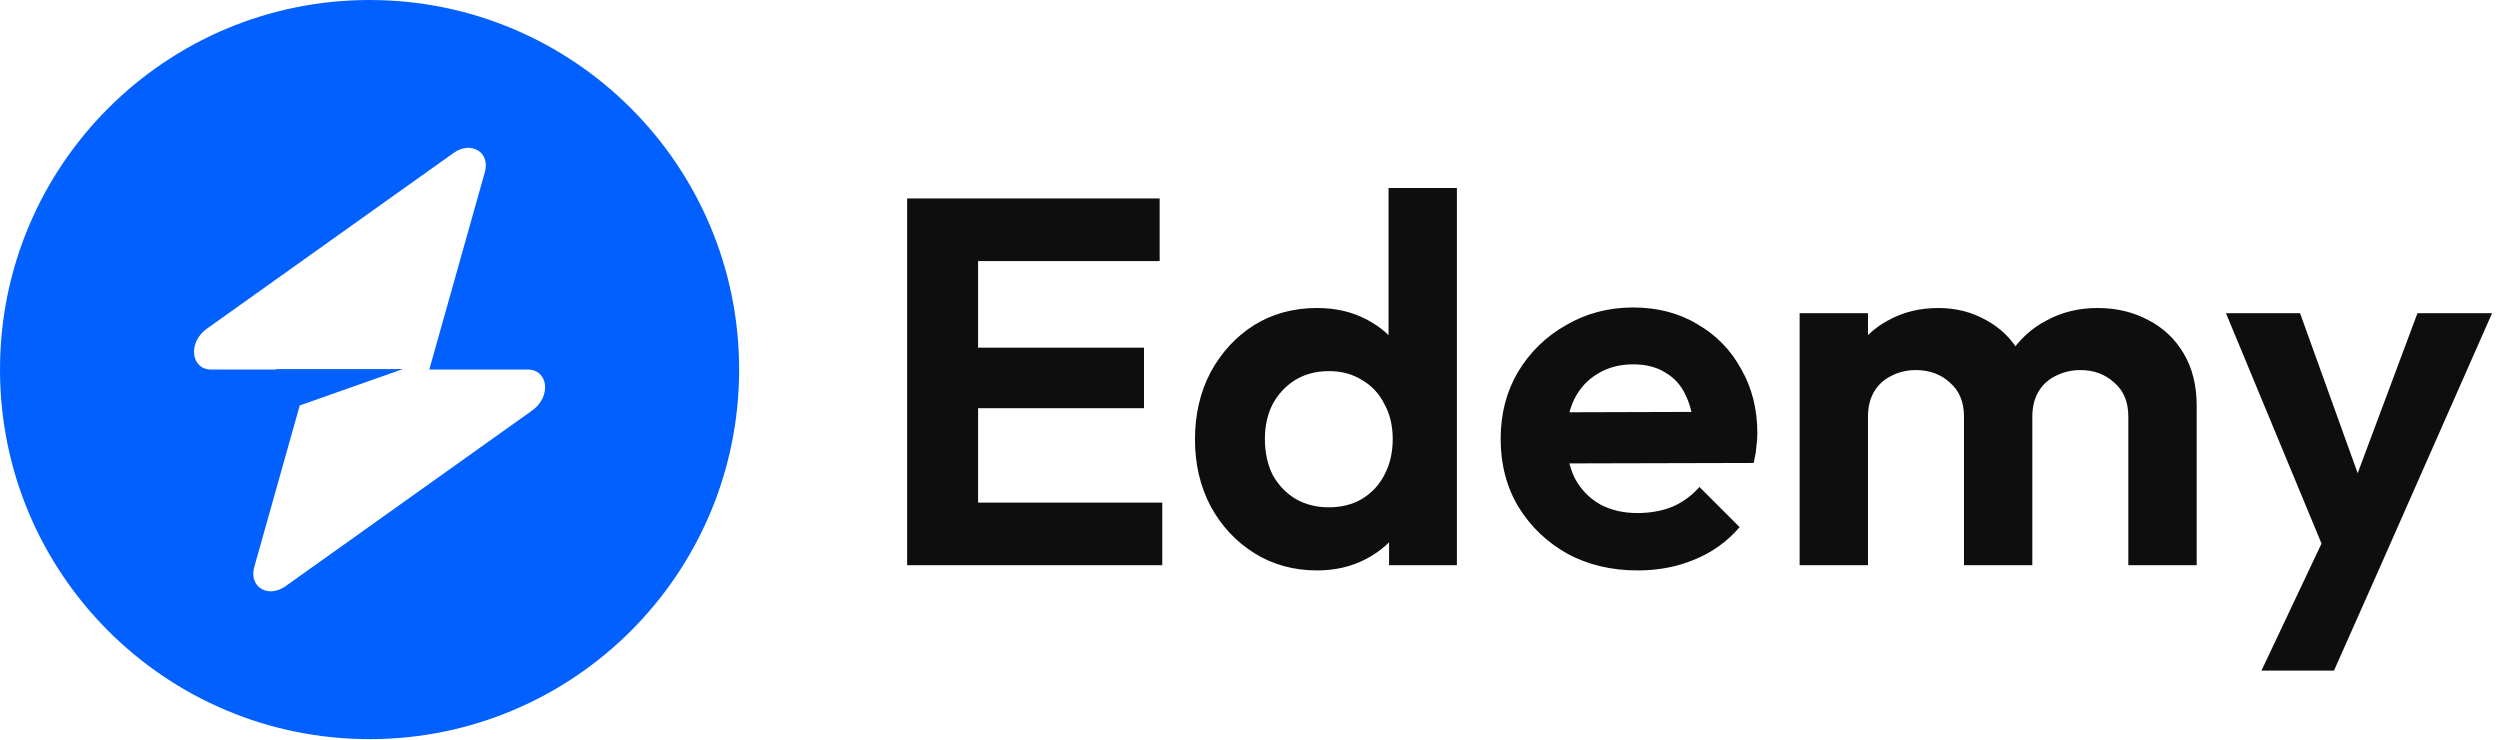
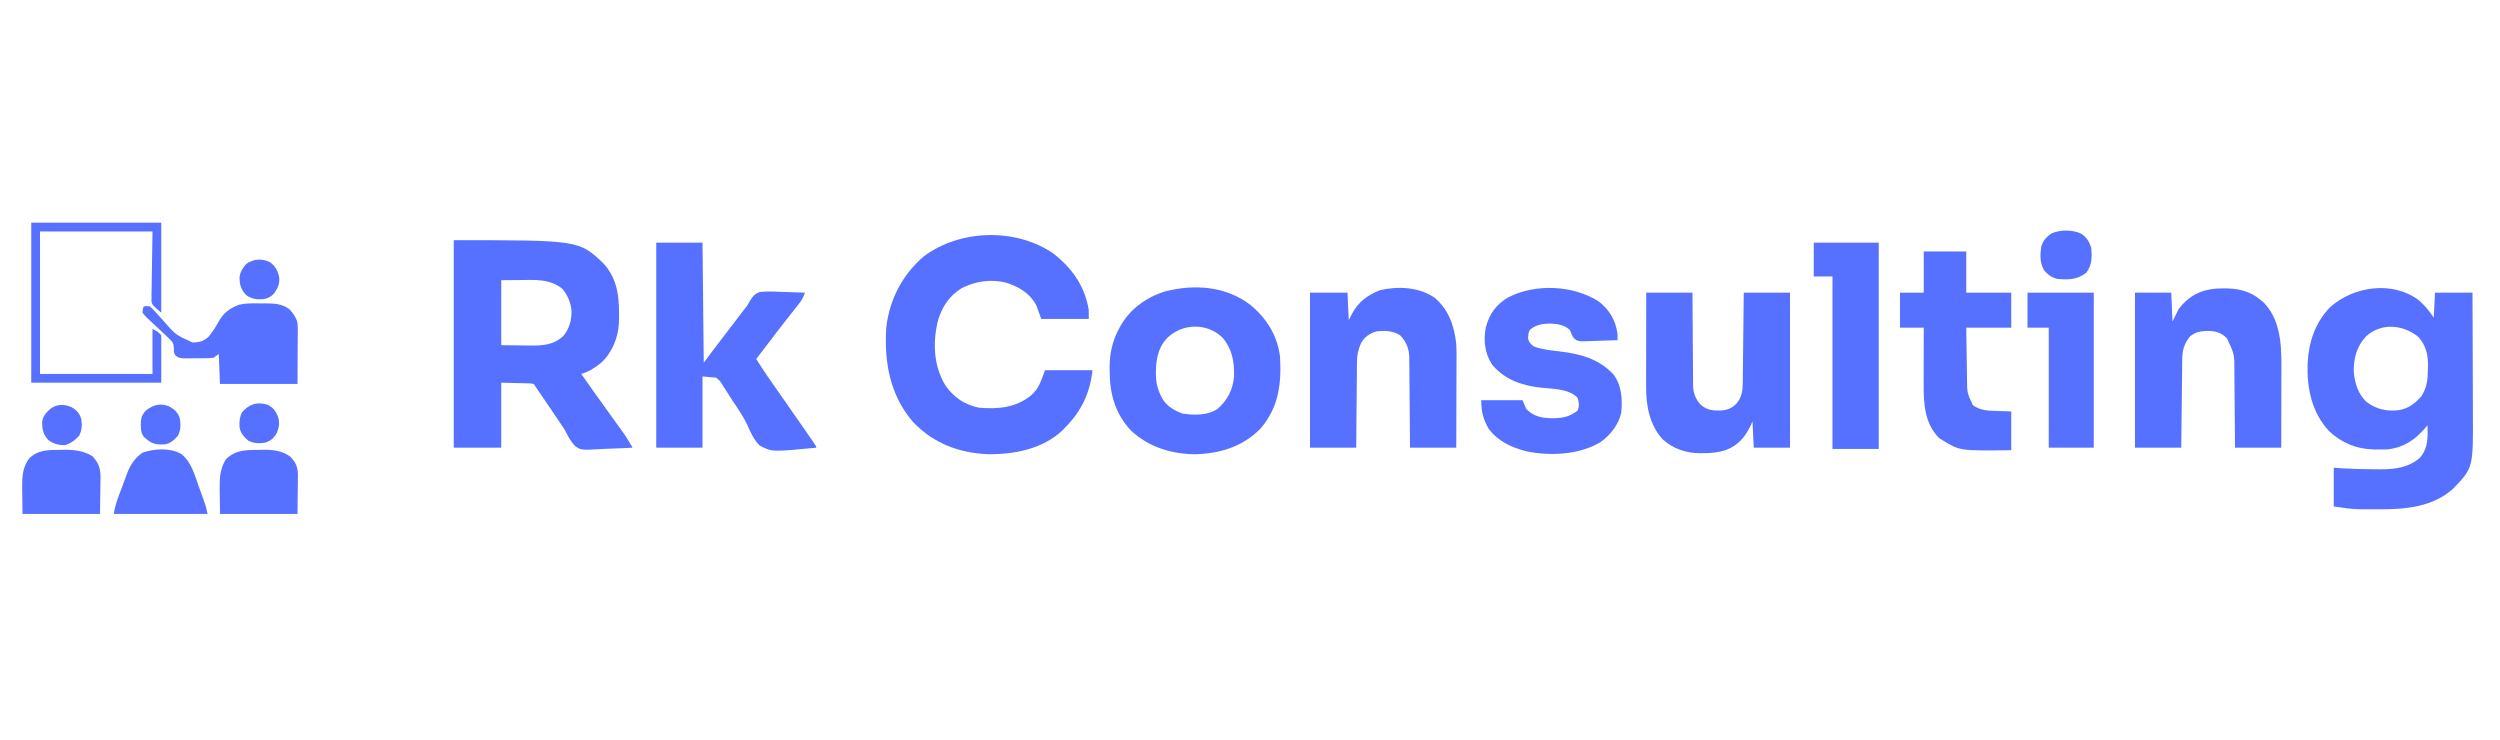
- <svg xmlns="http://www.w3.org/2000/svg" width="115" height="34" viewBox="0 0 115 34" fill="none">
-   <path fill-rule="evenodd" clip-rule="evenodd" d="M17 34C26.389 34 34 26.389 34 17C34 7.611 26.389 0 17 0C7.611 0 0 7.611 0 17C0 26.389 7.611 34 17 34ZM22.303 7.919C22.562 7.002 21.672 6.46 20.859 7.039L9.514 15.121C8.633 15.749 8.771 17 9.722 17H12.71V16.977H18.532L13.788 18.651L11.697 26.081C11.438 26.998 12.328 27.54 13.141 26.961L24.486 18.879C25.367 18.251 25.229 17 24.278 17H19.747L22.303 7.919Z" fill="#0260FF" />
-   <path d="M41.728 26V9.128H44.992V26H41.728ZM44.128 26V23.12H53.464V26H44.128ZM44.128 18.776V15.992H52.624V18.776H44.128ZM44.128 12.008V9.128H53.344V12.008H44.128ZM60.585 26.24C59.513 26.24 58.553 25.976 57.705 25.448C56.857 24.92 56.185 24.2 55.689 23.288C55.209 22.376 54.969 21.352 54.969 20.216C54.969 19.064 55.209 18.032 55.689 17.12C56.185 16.208 56.849 15.488 57.681 14.96C58.529 14.432 59.497 14.168 60.585 14.168C61.417 14.168 62.161 14.336 62.817 14.672C63.489 15.008 64.025 15.48 64.425 16.088C64.841 16.68 65.065 17.352 65.097 18.104V22.232C65.065 22.984 64.849 23.664 64.449 24.272C64.049 24.88 63.513 25.36 62.841 25.712C62.169 26.064 61.417 26.24 60.585 26.24ZM61.113 23.336C61.705 23.336 62.217 23.208 62.649 22.952C63.097 22.68 63.441 22.312 63.681 21.848C63.937 21.368 64.065 20.816 64.065 20.192C64.065 19.584 63.937 19.048 63.681 18.584C63.441 18.104 63.097 17.736 62.649 17.48C62.217 17.208 61.713 17.072 61.137 17.072C60.545 17.072 60.025 17.208 59.577 17.48C59.145 17.752 58.801 18.12 58.545 18.584C58.305 19.048 58.185 19.584 58.185 20.192C58.185 20.816 58.305 21.368 58.545 21.848C58.801 22.312 59.153 22.68 59.601 22.952C60.049 23.208 60.553 23.336 61.113 23.336ZM67.017 26H63.897V22.88L64.401 20.048L63.873 17.264V8.648H67.017V26ZM75.342 26.24C74.126 26.24 73.046 25.984 72.102 25.472C71.158 24.944 70.406 24.224 69.846 23.312C69.302 22.4 69.03 21.36 69.03 20.192C69.03 19.04 69.294 18.016 69.822 17.12C70.366 16.208 71.102 15.488 72.03 14.96C72.958 14.416 73.99 14.144 75.126 14.144C76.246 14.144 77.23 14.4 78.078 14.912C78.942 15.408 79.614 16.096 80.094 16.976C80.59 17.84 80.838 18.824 80.838 19.928C80.838 20.136 80.822 20.352 80.79 20.576C80.774 20.784 80.734 21.024 80.67 21.296L70.926 21.32V18.968L79.206 18.944L77.934 19.928C77.902 19.24 77.774 18.664 77.55 18.2C77.342 17.736 77.03 17.384 76.614 17.144C76.214 16.888 75.718 16.76 75.126 16.76C74.502 16.76 73.958 16.904 73.494 17.192C73.03 17.464 72.67 17.856 72.414 18.368C72.174 18.864 72.054 19.456 72.054 20.144C72.054 20.848 72.182 21.464 72.438 21.992C72.71 22.504 73.094 22.904 73.59 23.192C74.086 23.464 74.662 23.6 75.318 23.6C75.91 23.6 76.446 23.504 76.926 23.312C77.406 23.104 77.822 22.8 78.174 22.4L80.022 24.248C79.462 24.904 78.774 25.4 77.958 25.736C77.158 26.072 76.286 26.24 75.342 26.24ZM82.783 26V14.408H85.927V26H82.783ZM90.343 26V19.16C90.343 18.488 90.127 17.968 89.695 17.6C89.279 17.216 88.759 17.024 88.135 17.024C87.719 17.024 87.343 17.112 87.007 17.288C86.671 17.448 86.407 17.688 86.215 18.008C86.023 18.328 85.927 18.712 85.927 19.16L84.703 18.56C84.703 17.664 84.895 16.888 85.279 16.232C85.679 15.576 86.215 15.072 86.887 14.72C87.559 14.352 88.319 14.168 89.167 14.168C89.967 14.168 90.695 14.352 91.351 14.72C92.007 15.072 92.527 15.576 92.911 16.232C93.295 16.872 93.487 17.648 93.487 18.56V26H90.343ZM97.903 26V19.16C97.903 18.488 97.687 17.968 97.255 17.6C96.839 17.216 96.319 17.024 95.695 17.024C95.295 17.024 94.919 17.112 94.567 17.288C94.231 17.448 93.967 17.688 93.775 18.008C93.583 18.328 93.487 18.712 93.487 19.16L91.687 18.728C91.751 17.8 91.999 17 92.431 16.328C92.863 15.64 93.431 15.112 94.135 14.744C94.839 14.36 95.623 14.168 96.487 14.168C97.351 14.168 98.127 14.352 98.815 14.72C99.503 15.072 100.047 15.584 100.447 16.256C100.847 16.928 101.047 17.728 101.047 18.656V26H97.903ZM107.243 26.096L102.395 14.408H105.803L109.019 23.336H107.867L111.203 14.408H114.635L109.475 26.096H107.243ZM104.027 30.848L107.555 23.384L109.475 26.096L107.363 30.848H104.027Z" fill="#0E0E0E" />
+ <svg xmlns="http://www.w3.org/2000/svg" version="1.1" width="115" height="34" viewBox="0 0 2000 239" preserveAspectRatio="xMidYMid meet">
+   <path d="M0 0 C100.135 0 100.135 0 119.773 18.578 C132.295 32.199 132.576 48.71 132.136 66.201 C131.566 77.919 126.71 89.951 118 98 C112.908 102.07 108.287 105.127 102 107 C108.115 115.704 114.259 124.386 120.5 133 C124.876 139.047 129.239 145.103 133.562 151.188 C134.295 152.211 134.295 152.211 135.043 153.256 C135.504 153.907 135.966 154.559 136.441 155.23 C136.84 155.791 137.239 156.352 137.651 156.93 C139.573 159.878 141.272 162.935 143 166 C136.917 166.348 130.841 166.601 124.75 166.769 C122.684 166.839 120.618 166.934 118.553 167.056 C101.876 168.014 101.876 168.014 97.1 164.669 C93.465 160.947 91.276 156.635 89 152 C87.798 150.148 86.574 148.311 85.312 146.5 C84.687 145.553 84.062 144.605 83.418 143.629 C79.378 137.534 75.226 131.514 71.103 125.477 C70.473 124.555 69.844 123.633 69.195 122.684 C68.628 121.854 68.061 121.024 67.477 120.17 C66.308 118.453 65.152 116.728 64 115 C61.29 114.489 61.29 114.489 58.117 114.488 C56.541 114.439 56.541 114.439 54.933 114.388 C53.594 114.363 52.255 114.338 50.875 114.312 C46.626 114.209 42.377 114.106 38 114 C38 131.16 38 148.32 38 166 C25.46 166 12.92 166 0 166 C0 111.22 0 56.44 0 0 Z M38 32 C38 49.16 38 66.32 38 84 C43.589 84.062 49.179 84.124 54.938 84.188 C56.683 84.215 58.428 84.242 60.226 84.27 C70.511 84.365 79.507 84.179 87.496 76.746 C92.56 70.867 94.319 64.043 94.219 56.438 C93.639 49.981 91.165 43.953 87 39 C77.214 30.826 64.925 31.731 52.875 31.875 C47.966 31.916 43.057 31.957 38 32 Z " fill="#5670FF" transform="translate(363,16)" />
+   <path d="M0 0 C4.955 4.295 8.325 8.488 12 14 C12.33 7.4 12.66 0.8 13 -6 C22.9 -6 32.8 -6 43 -6 C43.068 9.37 43.123 24.739 43.155 40.109 C43.171 47.247 43.192 54.385 43.226 61.523 C43.256 67.753 43.276 73.981 43.282 80.211 C43.286 83.502 43.297 86.793 43.317 90.085 C43.58 134.197 43.58 134.197 27.203 151.043 C11.025 165.414 -10.488 167.361 -31.226 167.261 C-33.863 167.25 -36.5 167.261 -39.137 167.273 C-40.859 167.272 -42.582 167.27 -44.305 167.266 C-45.07 167.27 -45.835 167.274 -46.623 167.278 C-54.005 167.217 -60.476 166.075 -68 165 C-68 154.77 -68 144.54 -68 134 C-65.834 134.165 -63.669 134.33 -61.438 134.5 C-53.379 135.008 -45.311 135.172 -37.238 135.232 C-35.231 135.25 -33.225 135.282 -31.219 135.314 C-19.286 135.357 -8.286 134.083 1 126 C7.644 117.993 7.269 109.941 7 100 C6.466 100.652 5.933 101.305 5.383 101.977 C-2.784 111.556 -11.908 117.854 -24.658 119.302 C-27.384 119.436 -30.084 119.468 -32.812 119.438 C-33.775 119.429 -34.738 119.421 -35.73 119.412 C-49.797 119.08 -61.376 114.363 -71.75 104.75 C-85.571 89.838 -89.519 70.656 -88.926 50.936 C-88.078 33.635 -83.079 18.14 -70.809 5.477 C-51.871 -11.222 -20.989 -15.724 0 0 Z M-41.91 28.688 C-49.544 36.726 -52.113 46.062 -52 57 C-51.308 66.036 -48.567 75.019 -41.812 81.375 C-33.929 87.356 -25.751 89.044 -16 88 C-8.386 86.747 -3.067 82.707 2 77 C6.696 69.729 7.234 63.266 7.312 54.875 C7.342 53.867 7.371 52.859 7.4 51.82 C7.471 43.386 5.541 35.846 -0.262 29.414 C-12.478 19.476 -29.683 17.886 -41.91 28.688 Z " fill="#5670FF" transform="translate(1935,64)" />
+   <path d="M0 0 C14.86 11.651 25.176 26.145 28.125 45.188 C28.125 47.498 28.125 49.807 28.125 52.188 C15.585 52.188 3.045 52.188 -9.875 52.188 C-11.195 48.557 -12.515 44.928 -13.875 41.188 C-19.138 31.413 -27.612 26.613 -37.875 23.188 C-49.868 20.155 -62.522 21.884 -73.438 27.508 C-83.865 33.955 -89.668 43.058 -92.848 54.77 C-96.703 72.182 -95.89 89.906 -86.496 105.473 C-79.731 115.04 -71.322 120.678 -59.875 123.188 C-44.372 124.44 -30.305 123.389 -17.875 113.188 C-11.391 107.562 -10.141 101.679 -6.875 93.188 C5.665 93.188 18.205 93.188 31.125 93.188 C29.08 111.594 22.243 126.024 9.125 139.188 C8.523 139.813 7.921 140.438 7.301 141.082 C-8.577 156.34 -31.897 160.747 -53.125 160.371 C-76.27 159.238 -96.233 151.56 -112.438 134.625 C-130.941 113.146 -135.584 86.849 -133.875 59.188 C-131.363 36.863 -120.998 16.749 -103.875 2.188 C-74.926 -19.644 -29.842 -20.764 0 0 Z " fill="#5670FF" transform="translate(842.875,26.8125)" />
+   <path d="M0 0 C12.21 0 24.42 0 37 0 C37.33 31.68 37.66 63.36 38 96 C40.97 92.04 43.94 88.08 47 84 C49.079 81.267 51.16 78.537 53.25 75.812 C54.363 74.359 55.477 72.906 56.59 71.453 C57.15 70.722 57.711 69.99 58.289 69.236 C60.009 66.988 61.726 64.737 63.441 62.484 C64.006 61.743 64.571 61.002 65.153 60.239 C66.215 58.847 67.275 57.454 68.335 56.06 C69.341 54.741 70.366 53.435 71.407 52.143 C73.093 49.978 73.093 49.978 74.48 47.295 C76.699 43.667 78.648 40.609 82.967 39.49 C88.804 38.747 94.642 39.09 100.5 39.375 C102.294 39.425 104.088 39.471 105.883 39.512 C110.259 39.621 114.628 39.794 119 40 C117.752 43.433 116.363 46.111 114.094 48.969 C113.52 49.698 112.946 50.427 112.355 51.178 C111.743 51.944 111.131 52.711 110.5 53.5 C109.22 55.123 107.94 56.747 106.66 58.371 C105.719 59.56 105.719 59.56 104.758 60.773 C102.46 63.684 100.196 66.62 97.938 69.562 C97.165 70.568 96.393 71.573 95.598 72.609 C90.392 79.401 85.195 86.2 80 93 C85.915 102.695 92.494 111.914 99.029 121.195 C105.055 129.772 111.024 138.389 117 147 C117.586 147.843 118.172 148.687 118.776 149.556 C120.353 151.827 121.927 154.101 123.5 156.375 C123.963 157.041 124.426 157.707 124.903 158.394 C128 162.885 128 162.885 128 164 C92.561 167.42 92.561 167.42 82.909 162.389 C78.022 157.804 75.531 151.804 72.836 145.765 C69.572 138.767 65.077 132.409 60.786 126.012 C59.272 123.721 57.822 121.399 56.376 119.065 C55.445 117.629 54.513 116.195 53.578 114.762 C53.18 114.093 52.781 113.424 52.37 112.735 C50.999 110.551 50.999 110.551 48 108 C44.37 107.67 40.74 107.34 37 107 C37 125.81 37 144.62 37 164 C24.79 164 12.58 164 0 164 C0 109.88 0 55.76 0 0 Z " fill="#5670FF" transform="translate(525,18)" />
+   <path d="M0 0 C12.819 10.58 21.414 24.392 23.527 41.086 C24.796 62.442 22.634 81.545 8.215 98.461 C-5.99 113.29 -24.51 118.854 -44.535 119.336 C-63.433 119.166 -81.719 113.505 -95.723 100.336 C-108.153 87.067 -112.643 71.271 -112.723 53.523 C-112.743 52.406 -112.764 51.289 -112.785 50.139 C-112.835 39.289 -110.798 29.545 -105.785 19.898 C-105.434 19.218 -105.083 18.537 -104.721 17.836 C-97.14 3.632 -83.788 -6.169 -68.473 -10.914 C-44.995 -16.961 -19.691 -15.199 0 0 Z M-66.473 26.086 C-74.337 34.169 -75.763 44.309 -75.792 55.085 C-75.689 61.707 -74.574 67.17 -71.473 73.086 C-71.134 73.749 -70.795 74.411 -70.445 75.094 C-66.962 80.821 -60.891 84.532 -54.641 86.73 C-45.406 88.245 -34.473 88.42 -26.473 83.086 C-18.379 76.035 -13.994 67.403 -13.234 56.738 C-13.001 45.064 -14.721 35.139 -22.492 25.992 C-34.779 14.166 -54.222 14.46 -66.473 26.086 Z " fill="#5670FF" transform="translate(1000.473,67.91406)" />
+   <path d="M0 0 C11.236 9.567 15.632 22.586 17.188 36.875 C17.522 43.311 17.422 49.761 17.383 56.203 C17.379 58.047 17.376 59.891 17.374 61.734 C17.367 66.548 17.347 71.361 17.325 76.175 C17.301 81.971 17.292 87.767 17.28 93.564 C17.261 102.334 17.222 111.104 17.188 119.875 C4.978 119.875 -7.232 119.875 -19.812 119.875 C-19.85 114.326 -19.887 108.776 -19.926 103.059 C-19.956 99.536 -19.987 96.013 -20.021 92.49 C-20.076 86.903 -20.127 81.316 -20.159 75.728 C-20.185 71.222 -20.225 66.716 -20.276 62.209 C-20.292 60.493 -20.304 58.777 -20.31 57.06 C-20.32 54.65 -20.348 52.24 -20.38 49.83 C-20.379 49.126 -20.377 48.421 -20.376 47.696 C-20.507 40.715 -22.827 34.86 -27.812 29.875 C-33.821 26.245 -39.912 26.05 -46.812 26.875 C-52.148 28.483 -55.868 31.077 -58.812 35.875 C-61.25 41.143 -62.257 45.939 -62.245 51.76 C-62.255 52.502 -62.265 53.245 -62.276 54.01 C-62.306 56.434 -62.315 58.857 -62.324 61.281 C-62.341 62.974 -62.359 64.666 -62.379 66.359 C-62.426 70.791 -62.456 75.223 -62.482 79.655 C-62.517 84.985 -62.574 90.315 -62.627 95.645 C-62.706 103.721 -62.757 111.798 -62.812 119.875 C-75.022 119.875 -87.233 119.875 -99.812 119.875 C-99.812 78.955 -99.812 38.035 -99.812 -4.125 C-89.912 -4.125 -80.013 -4.125 -69.812 -4.125 C-69.483 3.135 -69.153 10.395 -68.812 17.875 C-67.967 16.204 -67.121 14.534 -66.25 12.812 C-60.797 2.943 -54.275 -1.877 -43.812 -6.125 C-29.39 -9.514 -12.274 -8.653 0 0 Z " fill="#5670FF" transform="translate(1147.812,62.125)" />
+   <path d="M0 0 C12.21 0 24.42 0 37 0 C37.026 5.682 37.052 11.364 37.078 17.219 C37.103 20.828 37.13 24.438 37.16 28.047 C37.208 33.77 37.252 39.493 37.271 45.217 C37.286 49.834 37.321 54.45 37.368 59.066 C37.383 60.824 37.391 62.581 37.392 64.338 C37.394 66.809 37.421 69.278 37.454 71.748 C37.449 72.467 37.444 73.187 37.439 73.928 C37.56 79.879 39.332 85.177 43.482 89.569 C48.748 94.13 53.213 94.354 59.922 94.273 C65.172 93.807 68.996 92.205 72.562 88.281 C76.446 83.073 77.155 78.747 77.205 72.316 C77.215 71.535 77.225 70.754 77.235 69.95 C77.267 67.369 77.292 64.788 77.316 62.207 C77.337 60.418 77.358 58.628 77.379 56.839 C77.435 52.129 77.484 47.419 77.532 42.709 C77.591 37.058 77.658 31.407 77.723 25.756 C77.821 17.171 77.909 8.585 78 0 C90.21 0 102.42 0 115 0 C115 40.92 115 81.84 115 124 C105.43 124 95.86 124 86 124 C85.505 113.605 85.505 113.605 85 103 C84.299 104.506 83.597 106.011 82.875 107.562 C78.499 116.242 72.97 122.307 63.767 125.863 C57.569 127.83 51.983 128.461 45.5 128.375 C44.627 128.387 43.755 128.398 42.855 128.41 C31.776 128.361 21.555 124.852 13.215 117.406 C2.678 105.98 -0.185 90.385 -0.114 75.381 C-0.114 74.56 -0.114 73.74 -0.114 72.895 C-0.113 70.211 -0.106 67.527 -0.098 64.844 C-0.096 62.972 -0.094 61.1 -0.093 59.228 C-0.09 54.323 -0.08 49.417 -0.069 44.511 C-0.057 38.614 -0.052 32.717 -0.046 26.82 C-0.037 17.88 -0.017 8.94 0 0 Z " fill="#5670FF" transform="translate(1317,58)" />
+   <path d="M0 0 C1.445 0.011 1.445 0.011 2.918 0.023 C15.049 0.303 24.03 3.578 32.77 12.027 C47.526 27.904 46.292 51.441 46.223 71.676 C46.221 73.294 46.219 74.912 46.218 76.53 C46.215 80.743 46.205 84.957 46.194 89.17 C46.182 94.25 46.177 99.33 46.171 104.409 C46.162 112.085 46.142 119.761 46.125 127.438 C33.915 127.438 21.705 127.438 9.125 127.438 C9.069 119.473 9.069 119.473 9.012 111.348 C8.981 107.971 8.95 104.594 8.916 101.217 C8.862 95.865 8.811 90.512 8.779 85.16 C8.752 80.841 8.712 76.523 8.662 72.205 C8.645 70.563 8.634 68.921 8.627 67.279 C8.75 52.894 8.75 52.894 2.812 40.062 C-1.994 35.367 -5.603 34.238 -12.25 34 C-17.899 34.161 -22.481 34.688 -26.875 38.438 C-31.591 44.312 -33.021 49.48 -33.08 56.938 C-33.09 57.699 -33.1 58.461 -33.11 59.245 C-33.142 61.761 -33.167 64.277 -33.191 66.793 C-33.212 68.537 -33.233 70.282 -33.254 72.026 C-33.31 76.618 -33.359 81.21 -33.407 85.801 C-33.466 91.311 -33.533 96.82 -33.598 102.329 C-33.696 110.698 -33.784 119.068 -33.875 127.438 C-46.085 127.438 -58.295 127.438 -70.875 127.438 C-70.875 86.517 -70.875 45.597 -70.875 3.438 C-61.305 3.438 -51.735 3.438 -41.875 3.438 C-41.545 11.027 -41.215 18.617 -40.875 26.438 C-39.225 23.137 -37.575 19.837 -35.875 16.438 C-26.496 4.228 -15.265 -0.169 0 0 Z " fill="#5670FF" transform="translate(1778.875,54.5625)" />
+   <path d="M0 0 C8.769 6.968 13.49 14.931 15 26 C15.012 27.667 15.013 29.333 15 31 C10.392 31.198 5.787 31.343 1.176 31.439 C-0.391 31.48 -1.958 31.534 -3.524 31.604 C-16.598 32.168 -16.598 32.168 -20.101 29.25 C-21.366 27.195 -22.19 25.264 -23 23 C-27.487 18.513 -33.364 17.873 -39.438 17.688 C-45.099 17.797 -50.149 18.709 -54.691 22.359 C-56.566 24.709 -56.412 27.047 -56.496 29.965 C-55.77 32.942 -54.371 34.106 -52 36 C-45.349 38.544 -37.963 39.159 -30.934 40.021 C-14.62 42.035 -0.252 45.804 11.496 58.07 C18.453 66.997 19 78.149 18 89 C15.768 98.769 9.571 106.534 1.617 112.398 C-15.289 122.744 -38.963 123.879 -57.991 119.871 C-69.82 116.857 -80.481 111.872 -88 102 C-92.523 93.995 -94 88.231 -94 79 C-83.11 79 -72.22 79 -61 79 C-60.01 81.31 -59.02 83.62 -58 86 C-52.529 91.627 -46.436 93.122 -38.822 93.406 C-30.338 93.524 -23.629 92.812 -16.875 87.25 C-15.481 83.664 -15.713 80.608 -17 77 C-23.752 70.06 -35.661 69.976 -44.812 69.125 C-60.56 67.592 -74.773 63.079 -85.27 50.613 C-91.169 41.705 -92.425 31.032 -90.34 20.742 C-87.326 9.496 -82.05 2.453 -72.043 -3.496 C-50.025 -14.378 -20.699 -13.035 0 0 Z " fill="#5670FF" transform="translate(1279,65)" />
+   <path d="M0 0 C11.22 0 22.44 0 34 0 C34 10.89 34 21.78 34 33 C45.88 33 57.76 33 70 33 C70 42.24 70 51.48 70 61 C58.12 61 46.24 61 34 61 C34.097 67.956 34.2 74.912 34.317 81.868 C34.356 84.231 34.39 86.595 34.422 88.959 C34.468 92.367 34.526 95.775 34.586 99.184 C34.597 100.231 34.609 101.278 34.621 102.357 C34.736 113.307 34.736 113.307 39.25 122.938 C45.389 127.542 51.994 127.396 59.375 127.625 C62.881 127.749 66.388 127.873 70 128 C70 138.23 70 148.46 70 159 C28.904 159.548 28.904 159.548 15 151 C14.092 150.443 13.185 149.886 12.25 149.312 C0.7 137.442 -0.162 122.023 -0.098 106.41 C-0.096 105.11 -0.095 103.811 -0.093 102.472 C-0.09 99.038 -0.08 95.603 -0.069 92.169 C-0.058 88.656 -0.054 85.144 -0.049 81.631 C-0.038 74.754 -0.021 67.877 0 61 C-6.27 61 -12.54 61 -19 61 C-19 51.76 -19 42.52 -19 33 C-12.73 33 -6.46 33 0 33 C0 22.11 0 11.22 0 0 Z " fill="#5771FF" transform="translate(1539,25)" />
+   <path d="M0 0 C17.16 0 34.32 0 52 0 C52 54.45 52 108.9 52 165 C39.79 165 27.58 165 15 165 C15 119.46 15 73.92 15 27 C10.05 27 5.1 27 0 27 C0 18.09 0 9.18 0 0 Z " fill="#5670FF" transform="translate(1451,18)" />
+   <path d="M0 0 C17.49 0 34.98 0 53 0 C53 40.92 53 81.84 53 124 C41.12 124 29.24 124 17 124 C17 92.32 17 60.64 17 28 C11.39 28 5.78 28 0 28 C0 18.76 0 9.52 0 0 Z " fill="#5771FF" transform="translate(1622,58)" />
+   <path d="M0 0 C1.835 -0.011 1.835 -0.011 3.707 -0.021 C11.171 0.031 17.913 0.141 23.898 5.121 C24.344 5.7 24.79 6.279 25.25 6.875 C25.942 7.739 25.942 7.739 26.648 8.621 C29.153 12.33 30.125 14.968 30.102 19.481 C30.102 20.496 30.102 21.511 30.101 22.556 C30.091 23.615 30.081 24.674 30.07 25.766 C30.068 26.745 30.066 27.723 30.064 28.732 C30.054 32.384 30.026 36.036 30 39.688 C29.959 47.855 29.918 56.023 29.875 64.438 C9.415 64.438 -11.045 64.438 -32.125 64.438 C-32.455 56.517 -32.785 48.597 -33.125 40.438 C-34.445 41.428 -35.765 42.417 -37.125 43.438 C-41.768 44.071 -46.443 43.901 -51.125 43.875 C-52.409 43.895 -53.693 43.915 -55.016 43.936 C-56.248 43.935 -57.48 43.934 -58.75 43.934 C-59.877 43.935 -61.003 43.937 -62.164 43.939 C-65.125 43.438 -65.125 43.438 -67.523 41.844 C-69.125 39.438 -69.125 39.438 -69.031 36.061 C-69.137 31.965 -70.06 30.749 -72.962 27.961 C-73.512 27.466 -74.062 26.971 -74.629 26.461 C-75.186 25.928 -75.743 25.395 -76.318 24.845 C-78.092 23.15 -79.887 21.479 -81.688 19.812 C-83.491 18.138 -85.288 16.458 -87.068 14.758 C-88.174 13.703 -89.293 12.661 -90.427 11.636 C-91.944 10.189 -91.944 10.189 -94.125 7.438 C-93.961 4.581 -93.961 4.581 -93.125 2.438 C-90.969 2.082 -90.969 2.082 -88.125 2.438 C-86.072 4.285 -84.389 6.036 -82.617 8.125 C-81.55 9.317 -80.479 10.505 -79.405 11.691 C-78.849 12.307 -78.294 12.923 -77.721 13.558 C-67.679 25.134 -67.679 25.134 -54.169 31.232 C-48.803 31.273 -45.086 30.333 -41.16 26.539 C-37.915 22.639 -35.342 18.512 -32.887 14.082 C-29.099 7.377 -24.169 3.838 -17.024 1.183 C-11.403 -0.263 -5.769 -0.095 0 0 Z " fill="#5670FF" transform="translate(208.125,66.5625)" />
+   <path d="M0 0 C1.563 -0.031 1.563 -0.031 3.158 -0.062 C10.987 -0.102 18.172 0.695 24.562 5.562 C29.088 10.195 30.53 14.278 30.527 20.602 C30.512 21.37 30.496 22.138 30.48 22.93 C30.477 23.651 30.474 24.372 30.471 25.115 C30.456 27.785 30.414 30.455 30.375 33.125 C30.313 39.106 30.251 45.087 30.188 51.25 C9.727 51.25 -10.732 51.25 -31.812 51.25 C-31.874 46.156 -31.936 41.061 -32 35.812 C-32.027 34.224 -32.055 32.635 -32.083 30.998 C-32.134 22.283 -31.808 15.064 -27.062 7.438 C-19.236 -0.172 -10.407 0.051 0 0 Z " fill="#5671FF" transform="translate(207.8125,183.75)" />
+   <path d="M0 0 C1.038 -0.021 2.077 -0.041 3.146 -0.062 C11.093 -0.102 18.302 0.809 25.188 5 C30.591 10.722 31.908 15.404 31.703 23.027 C31.699 23.748 31.695 24.468 31.691 25.21 C31.67 27.869 31.614 30.529 31.562 33.188 C31.48 39.148 31.398 45.109 31.312 51.25 C10.852 51.25 -9.607 51.25 -30.688 51.25 C-30.749 46.156 -30.811 41.061 -30.875 35.812 C-30.902 34.224 -30.93 32.635 -30.958 30.998 C-31.009 22.195 -30.869 14.166 -25.375 6.875 C-18.047 -0.283 -9.629 0.047 0 0 Z " fill="#5670FF" transform="translate(48.6875,183.75)" />
+   <path d="M0 0 C34.32 0 68.64 0 104 0 C104 23.76 104 47.52 104 72 C97 66 97 66 96.158 63.039 C96.174 62.004 96.189 60.969 96.205 59.903 C96.206 58.706 96.207 57.509 96.208 56.275 C96.244 55.032 96.28 53.789 96.316 52.508 C96.323 51.354 96.331 50.2 96.338 49.011 C96.374 44.715 96.472 40.42 96.562 36.125 C96.707 26.514 96.851 16.902 97 7 C67.3 7 37.6 7 7 7 C7 44.62 7 82.24 7 121 C36.7 121 66.4 121 97 121 C97 109.12 97 97.24 97 85 C101 87 101 87 104 90 C104 102.54 104 115.08 104 128 C69.68 128 35.36 128 0 128 C0 85.76 0 43.52 0 0 Z " fill="#5670FF" transform="translate(25,2)" />
+   <path d="M0 0 C8.046 6.338 10.609 16.422 13.875 25.688 C14.459 27.295 15.045 28.903 15.633 30.51 C19.805 42.025 19.805 42.025 21 48 C-3.75 48 -28.5 48 -54 48 C-53.2 43.201 -52.109 39.117 -50.418 34.625 C-50.163 33.937 -49.907 33.25 -49.644 32.542 C-49.104 31.095 -48.562 29.65 -48.017 28.205 C-47.191 26.01 -46.379 23.81 -45.568 21.609 C-45.04 20.198 -44.511 18.786 -43.98 17.375 C-43.742 16.725 -43.503 16.075 -43.257 15.405 C-40.596 8.425 -37.13 3.327 -31 -1 C-21.469 -4.3 -9.07 -5.054 0 0 Z " fill="#5670FF" transform="translate(145,187)" />
+   <path d="M0 0 C4.48 2.696 6.742 6.476 8.375 11.375 C9.037 18.699 9.087 25.395 4.375 31.375 C-2.822 37.103 -9.718 37.056 -18.625 36.375 C-23.425 35.208 -26.612 32.889 -29.625 29 C-32.82 23.197 -32.535 16.777 -31.625 10.375 C-30.041 5.652 -27.404 2.505 -23.188 -0.125 C-16.192 -3.098 -6.945 -3.095 0 0 Z " fill="#5670FF" transform="translate(1664.625,10.625)" />
+   <path d="M0 0 C4.508 2.556 7.216 4.988 8.754 10.082 C9.4 15.092 9.341 18.863 7.129 23.457 C3.78 27.159 1.24 29.719 -3.867 30.465 C-9.85 30.708 -13.59 30.156 -18.246 26.082 C-18.844 25.566 -19.442 25.051 -20.059 24.52 C-23.046 20.903 -22.578 16.246 -22.52 11.809 C-22.127 7.893 -20.946 5.92 -18.246 3.082 C-12.526 -1.18 -6.843 -2.797 0 0 Z " fill="#5670FF" transform="translate(135.2461,148.918)" />
+   <path d="M0 0 C4.303 2.073 6.425 4.953 8.281 9.301 C9.824 14.147 9.338 17.975 7.379 22.562 C5.067 26.711 2.507 28.989 -2.059 30.375 C-7.078 31.139 -10.831 30.966 -15.434 28.75 C-19.136 25.401 -21.696 22.861 -22.441 17.754 C-22.627 13.204 -22.397 10.09 -20.434 5.938 C-14.466 -0.502 -8.529 -2.589 0 0 Z " fill="#5670FF" transform="translate(214.0586,147.625)" />
+   <path d="M0 0 C4.148 2.312 6.426 4.872 7.812 9.438 C8.576 14.457 8.404 18.21 6.188 22.812 C2.853 26.498 -0.268 28.798 -5 30.375 C-10.074 30.474 -14.928 29.398 -18.84 26.004 C-22.762 21.445 -23.544 17.521 -23.469 11.719 C-22.882 6.962 -20.048 4.214 -16.625 1.125 C-11.337 -2.536 -5.801 -2.532 0 0 Z " fill="#5670FF" transform="translate(57.1875,149.5625)" />
+   <path d="M0 0 C4.523 2.987 6.532 7.309 7.602 12.516 C7.967 17.404 6.454 20.834 3.664 24.801 C0.892 27.99 -1.818 29.249 -5.984 29.773 C-10.99 29.992 -14.567 29.363 -18.812 26.5 C-23.087 21.878 -24.237 18.078 -24.156 11.918 C-23.557 7.7 -21.609 4.652 -18.812 1.5 C-13.233 -2.558 -6.217 -3.002 0 0 Z " fill="#5670FF" transform="translate(215.8125,33.5)" />
</svg>
